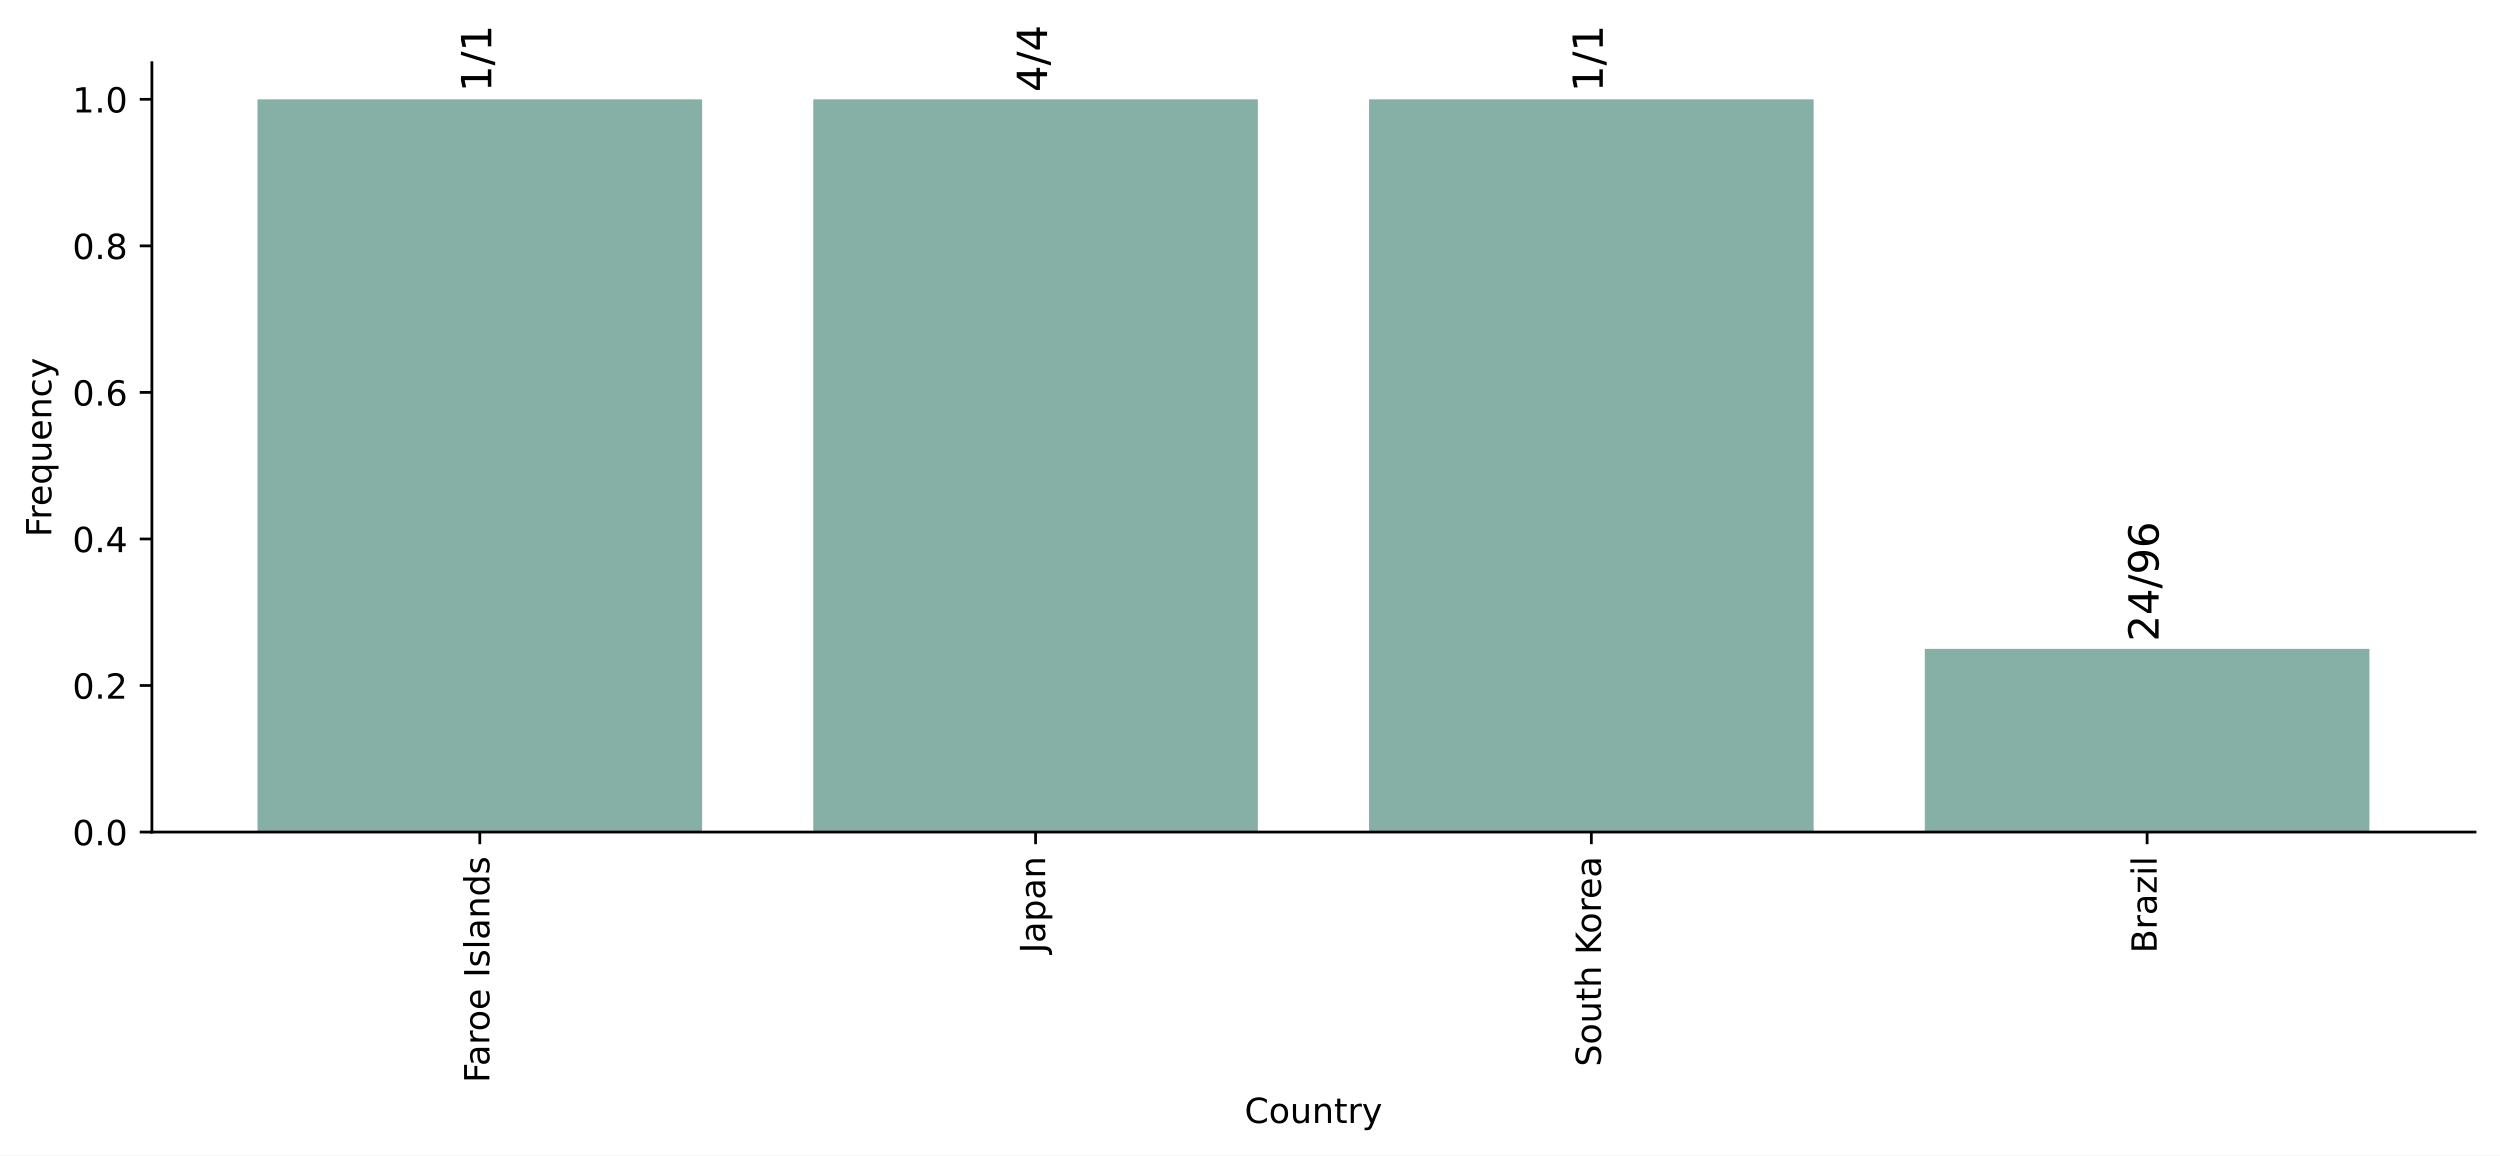
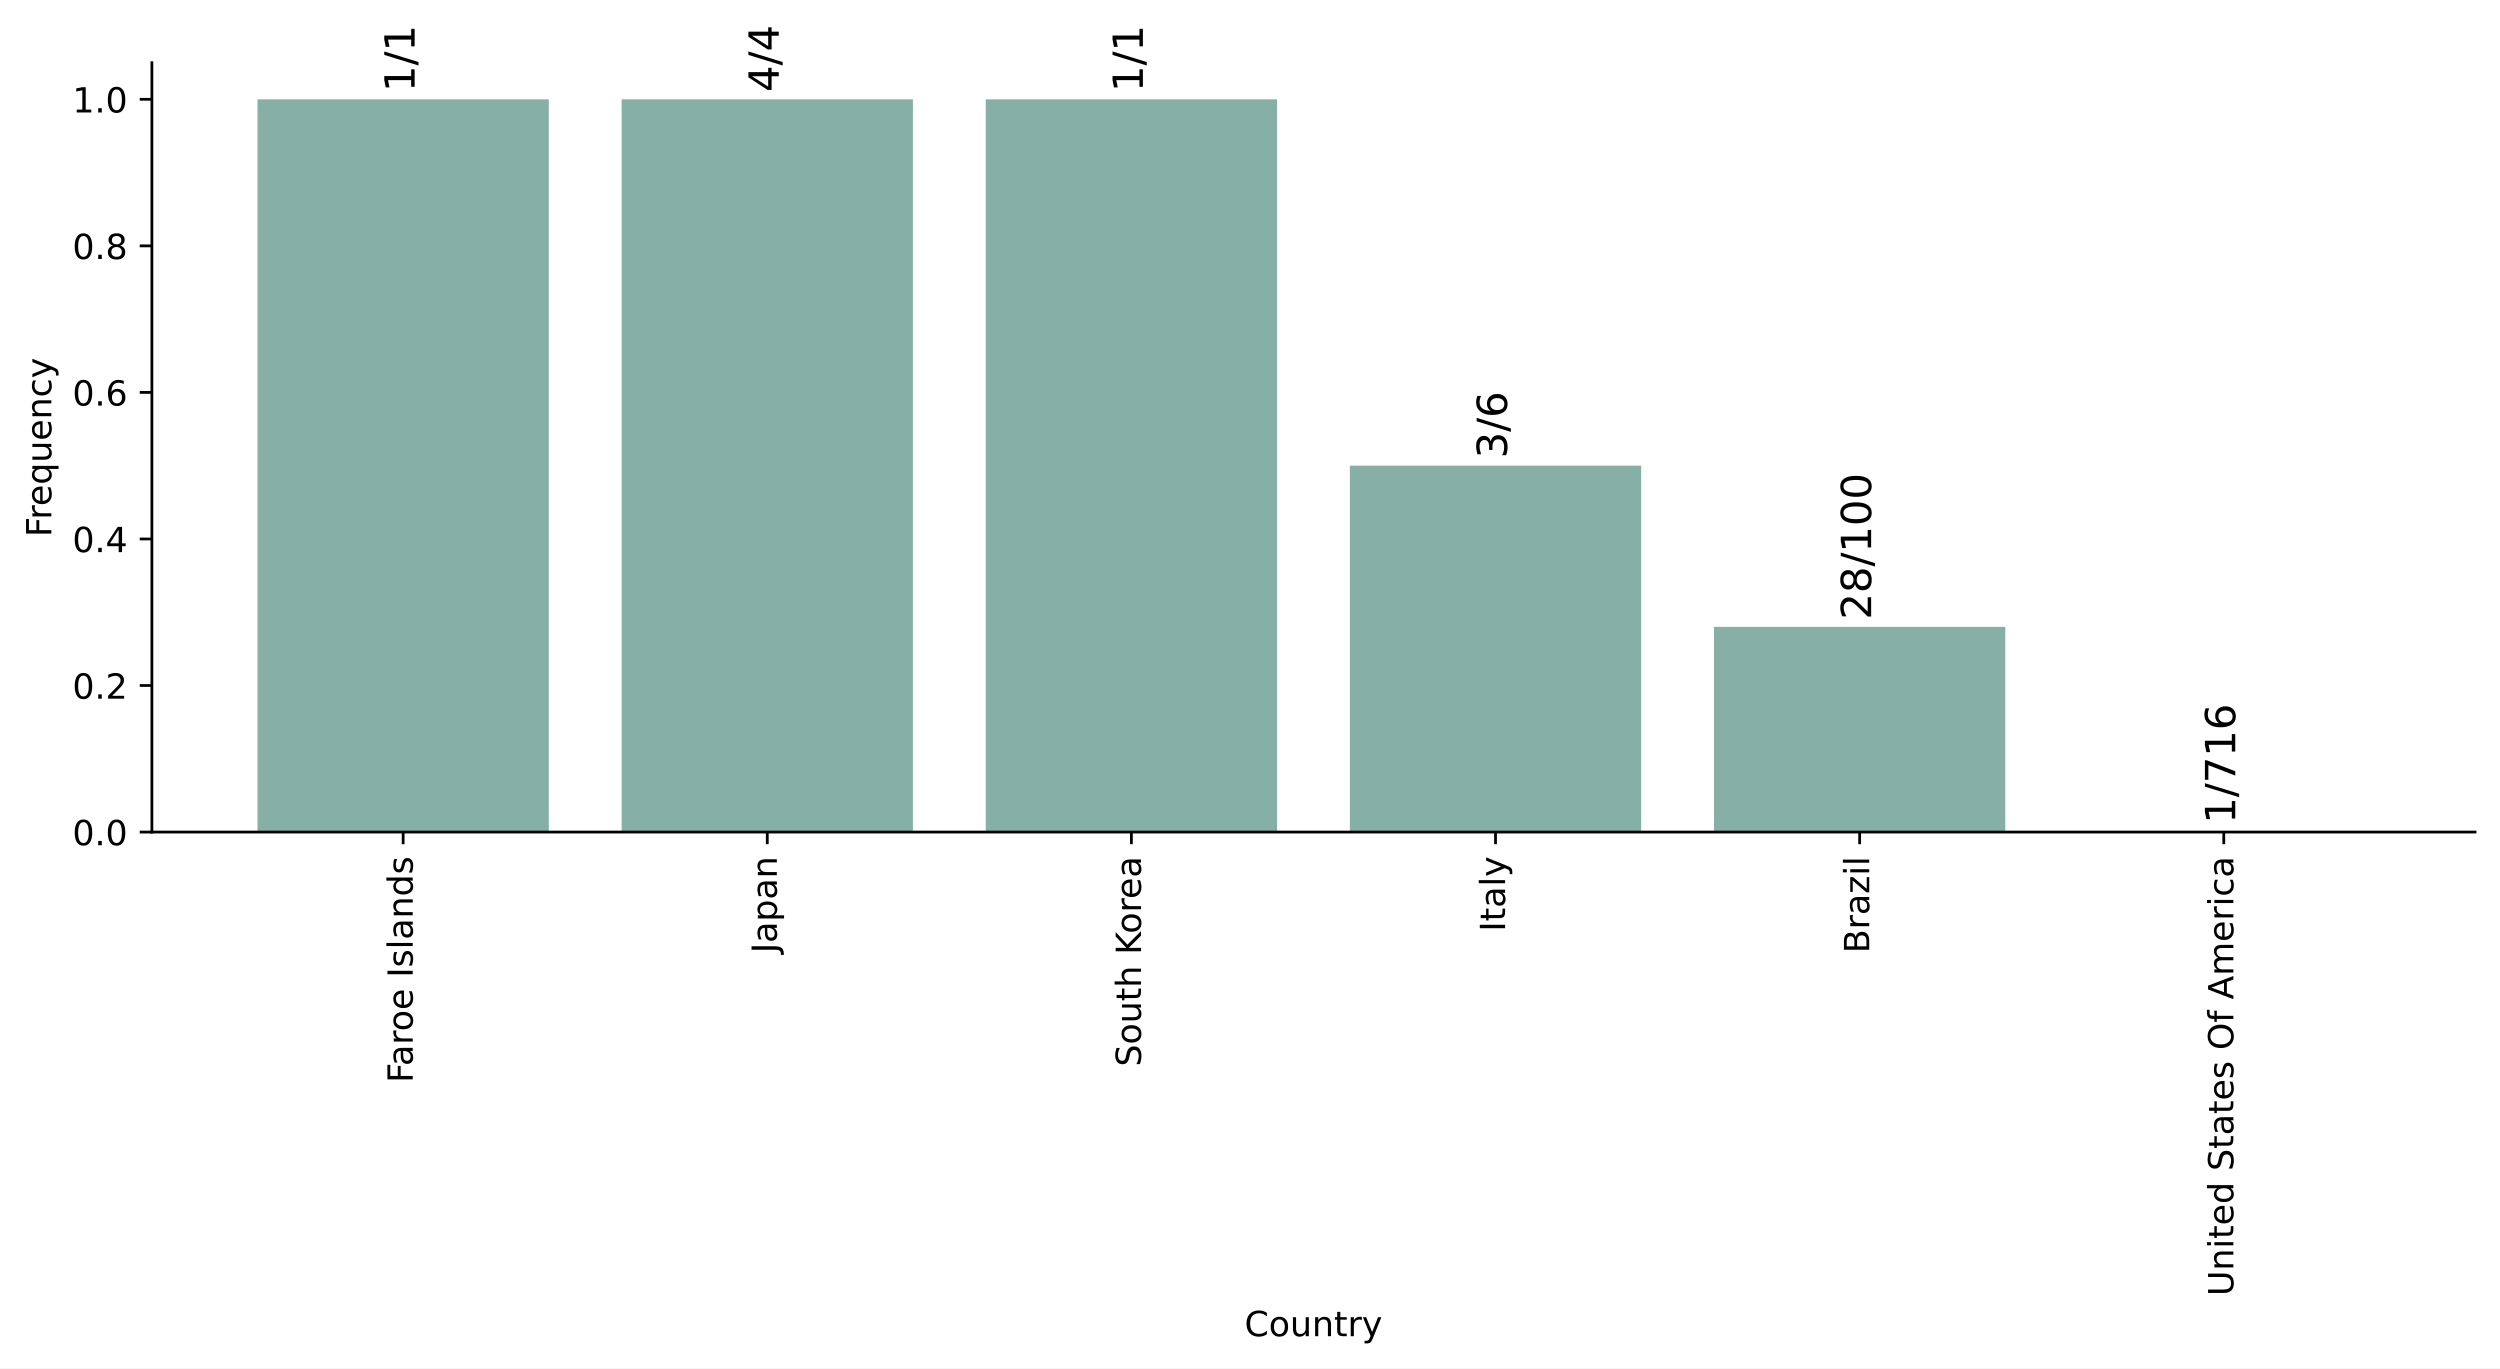
- <svg xmlns="http://www.w3.org/2000/svg" xmlns:xlink="http://www.w3.org/1999/xlink" height="332.967pt" version="1.1" viewBox="0 0 720.581 332.967" width="720.581pt">
+ <svg xmlns="http://www.w3.org/2000/svg" xmlns:xlink="http://www.w3.org/1999/xlink" height="394.415pt" version="1.1" viewBox="0 0 720.581 394.415" width="720.581pt">
  <defs>
    <style type="text/css">*{stroke-linecap:butt;stroke-linejoin:round;}</style>
  </defs>
  <g id="figure_1">
    <g id="patch_1">
-       <path d="M 0 332.967  L 720.581 332.967  L 720.581 0  L 0 0  z " style="fill:#ffffff;" />
+       <path d="M 0 394.415  L 720.581 394.415  L 720.581 0  L 0 0  z " style="fill:#ffffff;" />
    </g>
    <g id="axes_1">
      <g id="patch_2">
        <path d="M 43.781 239.825  L 713.381 239.825  L 713.381 18.064  L 43.781 18.064  z " style="fill:#ffffff;" />
      </g>
      <g id="patch_3">
-         <path clip-path="url(#pb4147ef9c7)" d="M 74.218 239.825  L 202.371 239.825  L 202.371 28.625  L 74.218 28.625  z " style="fill:#86b0a6;" />
+         <path clip-path="url(#p2650092383)" d="M 74.218 239.825  L 158.18 239.825  L 158.18 28.625  L 74.218 28.625  z " style="fill:#86b0a6;" />
      </g>
      <g id="patch_4">
-         <path clip-path="url(#pb4147ef9c7)" d="M 234.409 239.825  L 362.562 239.825  L 362.562 28.625  L 234.409 28.625  z " style="fill:#86b0a6;" />
+         <path clip-path="url(#p2650092383)" d="M 179.171 239.825  L 263.133 239.825  L 263.133 28.625  L 179.171 28.625  z " style="fill:#86b0a6;" />
      </g>
      <g id="patch_5">
-         <path clip-path="url(#pb4147ef9c7)" d="M 394.6 239.825  L 522.753 239.825  L 522.753 28.625  L 394.6 28.625  z " style="fill:#86b0a6;" />
+         <path clip-path="url(#p2650092383)" d="M 284.124 239.825  L 368.086 239.825  L 368.086 28.625  L 284.124 28.625  z " style="fill:#86b0a6;" />
      </g>
      <g id="patch_6">
-         <path clip-path="url(#pb4147ef9c7)" d="M 554.792 239.825  L 682.945 239.825  L 682.945 187.024  L 554.792 187.024  z " style="fill:#86b0a6;" />
+         <path clip-path="url(#p2650092383)" d="M 389.077 239.825  L 473.039 239.825  L 473.039 134.225  L 389.077 134.225  z " style="fill:#86b0a6;" />
+       </g>
+       <g id="patch_7">
+         <path clip-path="url(#p2650092383)" d="M 494.03 239.825  L 577.992 239.825  L 577.992 180.689  L 494.03 180.689  z " style="fill:#86b0a6;" />
+       </g>
+       <g id="patch_8">
+         <path clip-path="url(#p2650092383)" d="M 598.983 239.825  L 682.945 239.825  L 682.945 239.53  L 598.983 239.53  z " style="fill:#86b0a6;" />
      </g>
      <g id="matplotlib.axis_1">
        <g id="xtick_1">
          <g id="line2d_1">
            <defs>
-               <path d="M 0 0  L 0 3.5  " id="ma52b981c1e" style="stroke:#000000;stroke-width:0.8;" />
+               <path d="M 0 0  L 0 3.5  " id="m1803480e6d" style="stroke:#000000;stroke-width:0.8;" />
            </defs>
            <g>
-               <use style="stroke:#000000;stroke-width:0.8;" x="138.294" xlink:href="#ma52b981c1e" y="239.825" />
+               <use style="stroke:#000000;stroke-width:0.8;" x="116.199" xlink:href="#m1803480e6d" y="239.825" />
            </g>
          </g>
          <g id="text_1">
-             <g transform="translate(141.0535 312.0886)rotate(-90)scale(0.1 -0.1)">
+             <g transform="translate(118.9582 312.0886)rotate(-90)scale(0.1 -0.1)">
              <defs>
                <path d="M 9.812 72.906  L 51.703 72.906  L 51.703 64.594  L 19.672 64.594  L 19.672 43.109  L 48.578 43.109  L 48.578 34.812  L 19.672 34.812  L 19.672 0  L 9.812 0  z " id="DejaVuSans-70" />
                <path d="M 34.281 27.484  Q 23.391 27.484 19.188 25  Q 14.984 22.516 14.984 16.5  Q 14.984 11.719 18.141 8.906  Q 21.297 6.109 26.703 6.109  Q 34.188 6.109 38.703 11.406  Q 43.219 16.703 43.219 25.484  L 43.219 27.484  z M 52.203 31.203  L 52.203 0  L 43.219 0  L 43.219 8.297  Q 40.141 3.328 35.547 0.953  Q 30.953 -1.422 24.312 -1.422  Q 15.922 -1.422 10.953 3.297  Q 6 8.016 6 15.922  Q 6 25.141 12.172 29.828  Q 18.359 34.516 30.609 34.516  L 43.219 34.516  L 43.219 35.406  Q 43.219 41.609 39.141 45  Q 35.062 48.391 27.688 48.391  Q 23 48.391 18.547 47.266  Q 14.109 46.141 10.016 43.891  L 10.016 52.203  Q 14.938 54.109 19.578 55.047  Q 24.219 56 28.609 56  Q 40.484 56 46.344 49.844  Q 52.203 43.703 52.203 31.203  z " id="DejaVuSans-97" />
                <path d="M 41.109 46.297  Q 39.594 47.172 37.812 47.578  Q 36.031 48 33.891 48  Q 26.266 48 22.188 43.047  Q 18.109 38.094 18.109 28.812  L 18.109 0  L 9.078 0  L 9.078 54.688  L 18.109 54.688  L 18.109 46.188  Q 20.953 51.172 25.484 53.578  Q 30.031 56 36.531 56  Q 37.453 56 38.578 55.875  Q 39.703 55.766 41.062 55.516  z " id="DejaVuSans-114" />
                <path d="M 30.609 48.391  Q 23.391 48.391 19.188 42.75  Q 14.984 37.109 14.984 27.297  Q 14.984 17.484 19.156 11.844  Q 23.344 6.203 30.609 6.203  Q 37.797 6.203 41.984 11.859  Q 46.188 17.531 46.188 27.297  Q 46.188 37.016 41.984 42.703  Q 37.797 48.391 30.609 48.391  z M 30.609 56  Q 42.328 56 49.016 48.375  Q 55.719 40.766 55.719 27.297  Q 55.719 13.875 49.016 6.219  Q 42.328 -1.422 30.609 -1.422  Q 18.844 -1.422 12.172 6.219  Q 5.516 13.875 5.516 27.297  Q 5.516 40.766 12.172 48.375  Q 18.844 56 30.609 56  z " id="DejaVuSans-111" />
                <path d="M 56.203 29.594  L 56.203 25.203  L 14.891 25.203  Q 15.484 15.922 20.484 11.062  Q 25.484 6.203 34.422 6.203  Q 39.594 6.203 44.453 7.469  Q 49.312 8.734 54.109 11.281  L 54.109 2.781  Q 49.266 0.734 44.188 -0.344  Q 39.109 -1.422 33.891 -1.422  Q 20.797 -1.422 13.156 6.188  Q 5.516 13.812 5.516 26.812  Q 5.516 40.234 12.766 48.109  Q 20.016 56 32.328 56  Q 43.359 56 49.781 48.891  Q 56.203 41.797 56.203 29.594  z M 47.219 32.234  Q 47.125 39.594 43.094 43.984  Q 39.062 48.391 32.422 48.391  Q 24.906 48.391 20.391 44.141  Q 15.875 39.891 15.188 32.172  z " id="DejaVuSans-101" />
                <path id="DejaVuSans-32" />
                <path d="M 9.812 72.906  L 19.672 72.906  L 19.672 0  L 9.812 0  z " id="DejaVuSans-73" />
                <path d="M 44.281 53.078  L 44.281 44.578  Q 40.484 46.531 36.375 47.5  Q 32.281 48.484 27.875 48.484  Q 21.188 48.484 17.844 46.438  Q 14.5 44.391 14.5 40.281  Q 14.5 37.156 16.891 35.375  Q 19.281 33.594 26.516 31.984  L 29.594 31.297  Q 39.156 29.25 43.188 25.516  Q 47.219 21.781 47.219 15.094  Q 47.219 7.469 41.188 3.016  Q 35.156 -1.422 24.609 -1.422  Q 20.219 -1.422 15.453 -0.562  Q 10.688 0.297 5.422 2  L 5.422 11.281  Q 10.406 8.688 15.234 7.391  Q 20.062 6.109 24.812 6.109  Q 31.156 6.109 34.562 8.281  Q 37.984 10.453 37.984 14.406  Q 37.984 18.062 35.516 20.016  Q 33.062 21.969 24.703 23.781  L 21.578 24.516  Q 13.234 26.266 9.516 29.906  Q 5.812 33.547 5.812 39.891  Q 5.812 47.609 11.281 51.797  Q 16.75 56 26.812 56  Q 31.781 56 36.172 55.266  Q 40.578 54.547 44.281 53.078  z " id="DejaVuSans-115" />
                <path d="M 9.422 75.984  L 18.406 75.984  L 18.406 0  L 9.422 0  z " id="DejaVuSans-108" />
                <path d="M 54.891 33.016  L 54.891 0  L 45.906 0  L 45.906 32.719  Q 45.906 40.484 42.875 44.328  Q 39.844 48.188 33.797 48.188  Q 26.516 48.188 22.312 43.547  Q 18.109 38.922 18.109 30.906  L 18.109 0  L 9.078 0  L 9.078 54.688  L 18.109 54.688  L 18.109 46.188  Q 21.344 51.125 25.703 53.562  Q 30.078 56 35.797 56  Q 45.219 56 50.047 50.172  Q 54.891 44.344 54.891 33.016  z " id="DejaVuSans-110" />
                <path d="M 45.406 46.391  L 45.406 75.984  L 54.391 75.984  L 54.391 0  L 45.406 0  L 45.406 8.203  Q 42.578 3.328 38.25 0.953  Q 33.938 -1.422 27.875 -1.422  Q 17.969 -1.422 11.734 6.484  Q 5.516 14.406 5.516 27.297  Q 5.516 40.188 11.734 48.094  Q 17.969 56 27.875 56  Q 33.938 56 38.25 53.625  Q 42.578 51.266 45.406 46.391  z M 14.797 27.297  Q 14.797 17.391 18.875 11.75  Q 22.953 6.109 30.078 6.109  Q 37.203 6.109 41.297 11.75  Q 45.406 17.391 45.406 27.297  Q 45.406 37.203 41.297 42.844  Q 37.203 48.484 30.078 48.484  Q 22.953 48.484 18.875 42.844  Q 14.797 37.203 14.797 27.297  z " id="DejaVuSans-100" />
              </defs>
              <use xlink:href="#DejaVuSans-70" />
              <use x="48.395" xlink:href="#DejaVuSans-97" />
              <use x="109.674" xlink:href="#DejaVuSans-114" />
              <use x="148.537" xlink:href="#DejaVuSans-111" />
              <use x="209.719" xlink:href="#DejaVuSans-101" />
              <use x="271.242" xlink:href="#DejaVuSans-32" />
              <use x="303.029" xlink:href="#DejaVuSans-73" />
              <use x="332.521" xlink:href="#DejaVuSans-115" />
              <use x="384.621" xlink:href="#DejaVuSans-108" />
              <use x="412.404" xlink:href="#DejaVuSans-97" />
              <use x="473.684" xlink:href="#DejaVuSans-110" />
              <use x="537.062" xlink:href="#DejaVuSans-100" />
              <use x="600.539" xlink:href="#DejaVuSans-115" />
            </g>
          </g>
        </g>
        <g id="xtick_2">
          <g id="line2d_2">
            <g>
-               <use style="stroke:#000000;stroke-width:0.8;" x="298.486" xlink:href="#ma52b981c1e" y="239.825" />
+               <use style="stroke:#000000;stroke-width:0.8;" x="221.152" xlink:href="#m1803480e6d" y="239.825" />
            </g>
          </g>
          <g id="text_2">
-             <g transform="translate(301.2449 274.7167)rotate(-90)scale(0.1 -0.1)">
+             <g transform="translate(223.9112 274.7167)rotate(-90)scale(0.1 -0.1)">
              <defs>
                <path d="M 9.812 72.906  L 19.672 72.906  L 19.672 5.078  Q 19.672 -8.109 14.672 -14.062  Q 9.672 -20.016 -1.422 -20.016  L -5.172 -20.016  L -5.172 -11.719  L -2.094 -11.719  Q 4.438 -11.719 7.125 -8.047  Q 9.812 -4.391 9.812 5.078  z " id="DejaVuSans-74" />
                <path d="M 18.109 8.203  L 18.109 -20.797  L 9.078 -20.797  L 9.078 54.688  L 18.109 54.688  L 18.109 46.391  Q 20.953 51.266 25.266 53.625  Q 29.594 56 35.594 56  Q 45.562 56 51.781 48.094  Q 58.016 40.188 58.016 27.297  Q 58.016 14.406 51.781 6.484  Q 45.562 -1.422 35.594 -1.422  Q 29.594 -1.422 25.266 0.953  Q 20.953 3.328 18.109 8.203  z M 48.688 27.297  Q 48.688 37.203 44.609 42.844  Q 40.531 48.484 33.406 48.484  Q 26.266 48.484 22.188 42.844  Q 18.109 37.203 18.109 27.297  Q 18.109 17.391 22.188 11.75  Q 26.266 6.109 33.406 6.109  Q 40.531 6.109 44.609 11.75  Q 48.688 17.391 48.688 27.297  z " id="DejaVuSans-112" />
              </defs>
              <use xlink:href="#DejaVuSans-74" />
              <use x="29.492" xlink:href="#DejaVuSans-97" />
              <use x="90.771" xlink:href="#DejaVuSans-112" />
              <use x="154.248" xlink:href="#DejaVuSans-97" />
              <use x="215.527" xlink:href="#DejaVuSans-110" />
            </g>
          </g>
        </g>
        <g id="xtick_3">
          <g id="line2d_3">
            <g>
-               <use style="stroke:#000000;stroke-width:0.8;" x="458.677" xlink:href="#ma52b981c1e" y="239.825" />
+               <use style="stroke:#000000;stroke-width:0.8;" x="326.105" xlink:href="#m1803480e6d" y="239.825" />
            </g>
          </g>
          <g id="text_3">
-             <g transform="translate(461.4363 307.4089)rotate(-90)scale(0.1 -0.1)">
+             <g transform="translate(328.8641 307.4089)rotate(-90)scale(0.1 -0.1)">
              <defs>
                <path d="M 53.516 70.516  L 53.516 60.891  Q 47.906 63.578 42.922 64.891  Q 37.938 66.219 33.297 66.219  Q 25.25 66.219 20.875 63.094  Q 16.5 59.969 16.5 54.203  Q 16.5 49.359 19.406 46.891  Q 22.312 44.438 30.422 42.922  L 36.375 41.703  Q 47.406 39.594 52.656 34.297  Q 57.906 29 57.906 20.125  Q 57.906 9.516 50.797 4.047  Q 43.703 -1.422 29.984 -1.422  Q 24.812 -1.422 18.969 -0.25  Q 13.141 0.922 6.891 3.219  L 6.891 13.375  Q 12.891 10.016 18.656 8.297  Q 24.422 6.594 29.984 6.594  Q 38.422 6.594 43.016 9.906  Q 47.609 13.234 47.609 19.391  Q 47.609 24.75 44.312 27.781  Q 41.016 30.812 33.5 32.328  L 27.484 33.5  Q 16.453 35.688 11.516 40.375  Q 6.594 45.062 6.594 53.422  Q 6.594 63.094 13.406 68.656  Q 20.219 74.219 32.172 74.219  Q 37.312 74.219 42.625 73.281  Q 47.953 72.359 53.516 70.516  z " id="DejaVuSans-83" />
                <path d="M 8.5 21.578  L 8.5 54.688  L 17.484 54.688  L 17.484 21.922  Q 17.484 14.156 20.5 10.266  Q 23.531 6.391 29.594 6.391  Q 36.859 6.391 41.078 11.031  Q 45.312 15.672 45.312 23.688  L 45.312 54.688  L 54.297 54.688  L 54.297 0  L 45.312 0  L 45.312 8.406  Q 42.047 3.422 37.719 1  Q 33.406 -1.422 27.688 -1.422  Q 18.266 -1.422 13.375 4.438  Q 8.5 10.297 8.5 21.578  z M 31.109 56  z " id="DejaVuSans-117" />
                <path d="M 18.312 70.219  L 18.312 54.688  L 36.812 54.688  L 36.812 47.703  L 18.312 47.703  L 18.312 18.016  Q 18.312 11.328 20.141 9.422  Q 21.969 7.516 27.594 7.516  L 36.812 7.516  L 36.812 0  L 27.594 0  Q 17.188 0 13.234 3.875  Q 9.281 7.766 9.281 18.016  L 9.281 47.703  L 2.688 47.703  L 2.688 54.688  L 9.281 54.688  L 9.281 70.219  z " id="DejaVuSans-116" />
                <path d="M 54.891 33.016  L 54.891 0  L 45.906 0  L 45.906 32.719  Q 45.906 40.484 42.875 44.328  Q 39.844 48.188 33.797 48.188  Q 26.516 48.188 22.312 43.547  Q 18.109 38.922 18.109 30.906  L 18.109 0  L 9.078 0  L 9.078 75.984  L 18.109 75.984  L 18.109 46.188  Q 21.344 51.125 25.703 53.562  Q 30.078 56 35.797 56  Q 45.219 56 50.047 50.172  Q 54.891 44.344 54.891 33.016  z " id="DejaVuSans-104" />
                <path d="M 9.812 72.906  L 19.672 72.906  L 19.672 42.094  L 52.391 72.906  L 65.094 72.906  L 28.906 38.922  L 67.672 0  L 54.688 0  L 19.672 35.109  L 19.672 0  L 9.812 0  z " id="DejaVuSans-75" />
              </defs>
              <use xlink:href="#DejaVuSans-83" />
              <use x="63.477" xlink:href="#DejaVuSans-111" />
              <use x="124.658" xlink:href="#DejaVuSans-117" />
              <use x="188.037" xlink:href="#DejaVuSans-116" />
              <use x="227.246" xlink:href="#DejaVuSans-104" />
              <use x="290.625" xlink:href="#DejaVuSans-32" />
              <use x="322.412" xlink:href="#DejaVuSans-75" />
              <use x="382.988" xlink:href="#DejaVuSans-111" />
              <use x="444.17" xlink:href="#DejaVuSans-114" />
              <use x="483.033" xlink:href="#DejaVuSans-101" />
              <use x="544.557" xlink:href="#DejaVuSans-97" />
            </g>
          </g>
        </g>
        <g id="xtick_4">
          <g id="line2d_4">
            <g>
-               <use style="stroke:#000000;stroke-width:0.8;" x="618.868" xlink:href="#ma52b981c1e" y="239.825" />
+               <use style="stroke:#000000;stroke-width:0.8;" x="431.058" xlink:href="#m1803480e6d" y="239.825" />
            </g>
          </g>
          <g id="text_4">
-             <g transform="translate(621.6277 274.7292)rotate(-90)scale(0.1 -0.1)">
+             <g transform="translate(433.8171 268.5198)rotate(-90)scale(0.1 -0.1)">
+               <defs>
+                 <path d="M 32.172 -5.078  Q 28.375 -14.844 24.75 -17.812  Q 21.141 -20.797 15.094 -20.797  L 7.906 -20.797  L 7.906 -13.281  L 13.188 -13.281  Q 16.891 -13.281 18.938 -11.516  Q 21 -9.766 23.484 -3.219  L 25.094 0.875  L 2.984 54.688  L 12.5 54.688  L 29.594 11.922  L 46.688 54.688  L 56.203 54.688  z " id="DejaVuSans-121" />
+               </defs>
+               <use xlink:href="#DejaVuSans-73" />
+               <use x="29.492" xlink:href="#DejaVuSans-116" />
+               <use x="68.701" xlink:href="#DejaVuSans-97" />
+               <use x="129.98" xlink:href="#DejaVuSans-108" />
+               <use x="157.764" xlink:href="#DejaVuSans-121" />
+             </g>
+           </g>
+         </g>
+         <g id="xtick_5">
+           <g id="line2d_5">
+             <g>
+               <use style="stroke:#000000;stroke-width:0.8;" x="536.011" xlink:href="#m1803480e6d" y="239.825" />
+             </g>
+           </g>
+           <g id="text_5">
+             <g transform="translate(538.7701 274.7292)rotate(-90)scale(0.1 -0.1)">
              <defs>
                <path d="M 19.672 34.812  L 19.672 8.109  L 35.5 8.109  Q 43.453 8.109 47.281 11.406  Q 51.125 14.703 51.125 21.484  Q 51.125 28.328 47.281 31.562  Q 43.453 34.812 35.5 34.812  z M 19.672 64.797  L 19.672 42.828  L 34.281 42.828  Q 41.5 42.828 45.031 45.531  Q 48.578 48.25 48.578 53.812  Q 48.578 59.328 45.031 62.062  Q 41.5 64.797 34.281 64.797  z M 9.812 72.906  L 35.016 72.906  Q 46.297 72.906 52.391 68.219  Q 58.5 63.531 58.5 54.891  Q 58.5 48.188 55.375 44.234  Q 52.25 40.281 46.188 39.312  Q 53.469 37.75 57.5 32.781  Q 61.531 27.828 61.531 20.406  Q 61.531 10.641 54.891 5.312  Q 48.25 0 35.984 0  L 9.812 0  z " id="DejaVuSans-66" />
                <path d="M 5.516 54.688  L 48.188 54.688  L 48.188 46.484  L 14.406 7.172  L 48.188 7.172  L 48.188 0  L 4.297 0  L 4.297 8.203  L 38.094 47.516  L 5.516 47.516  z " id="DejaVuSans-122" />
                <path d="M 9.422 54.688  L 18.406 54.688  L 18.406 0  L 9.422 0  z M 9.422 75.984  L 18.406 75.984  L 18.406 64.594  L 9.422 64.594  z " id="DejaVuSans-105" />
              </defs>
              <use xlink:href="#DejaVuSans-66" />
              <use x="68.604" xlink:href="#DejaVuSans-114" />
              <use x="109.717" xlink:href="#DejaVuSans-97" />
              <use x="170.996" xlink:href="#DejaVuSans-122" />
              <use x="223.486" xlink:href="#DejaVuSans-105" />
              <use x="251.27" xlink:href="#DejaVuSans-108" />
            </g>
          </g>
        </g>
-         <g id="text_5">
-           <g transform="translate(358.718 323.687)scale(0.1 -0.1)">
+         <g id="xtick_6">
+           <g id="line2d_6">
+             <g>
+               <use style="stroke:#000000;stroke-width:0.8;" x="640.964" xlink:href="#m1803480e6d" y="239.825" />
+             </g>
+           </g>
+           <g id="text_6">
+             <g transform="translate(643.7231 373.537)rotate(-90)scale(0.1 -0.1)">
+               <defs>
+                 <path d="M 8.688 72.906  L 18.609 72.906  L 18.609 28.609  Q 18.609 16.891 22.844 11.734  Q 27.094 6.594 36.625 6.594  Q 46.094 6.594 50.344 11.734  Q 54.594 16.891 54.594 28.609  L 54.594 72.906  L 64.5 72.906  L 64.5 27.391  Q 64.5 13.141 57.438 5.859  Q 50.391 -1.422 36.625 -1.422  Q 22.797 -1.422 15.734 5.859  Q 8.688 13.141 8.688 27.391  z " id="DejaVuSans-85" />
+                 <path d="M 39.406 66.219  Q 28.656 66.219 22.328 58.203  Q 16.016 50.203 16.016 36.375  Q 16.016 22.609 22.328 14.594  Q 28.656 6.594 39.406 6.594  Q 50.141 6.594 56.422 14.594  Q 62.703 22.609 62.703 36.375  Q 62.703 50.203 56.422 58.203  Q 50.141 66.219 39.406 66.219  z M 39.406 74.219  Q 54.734 74.219 63.906 63.938  Q 73.094 53.656 73.094 36.375  Q 73.094 19.141 63.906 8.859  Q 54.734 -1.422 39.406 -1.422  Q 24.031 -1.422 14.812 8.828  Q 5.609 19.094 5.609 36.375  Q 5.609 53.656 14.812 63.938  Q 24.031 74.219 39.406 74.219  z " id="DejaVuSans-79" />
+                 <path d="M 37.109 75.984  L 37.109 68.5  L 28.516 68.5  Q 23.688 68.5 21.797 66.547  Q 19.922 64.594 19.922 59.516  L 19.922 54.688  L 34.719 54.688  L 34.719 47.703  L 19.922 47.703  L 19.922 0  L 10.891 0  L 10.891 47.703  L 2.297 47.703  L 2.297 54.688  L 10.891 54.688  L 10.891 58.5  Q 10.891 67.625 15.141 71.797  Q 19.391 75.984 28.609 75.984  z " id="DejaVuSans-102" />
+                 <path d="M 34.188 63.188  L 20.797 26.906  L 47.609 26.906  z M 28.609 72.906  L 39.797 72.906  L 67.578 0  L 57.328 0  L 50.688 18.703  L 17.828 18.703  L 11.188 0  L 0.781 0  z " id="DejaVuSans-65" />
+                 <path d="M 52 44.188  Q 55.375 50.25 60.062 53.125  Q 64.75 56 71.094 56  Q 79.641 56 84.281 50.016  Q 88.922 44.047 88.922 33.016  L 88.922 0  L 79.891 0  L 79.891 32.719  Q 79.891 40.578 77.094 44.375  Q 74.312 48.188 68.609 48.188  Q 61.625 48.188 57.562 43.547  Q 53.516 38.922 53.516 30.906  L 53.516 0  L 44.484 0  L 44.484 32.719  Q 44.484 40.625 41.703 44.406  Q 38.922 48.188 33.109 48.188  Q 26.219 48.188 22.156 43.531  Q 18.109 38.875 18.109 30.906  L 18.109 0  L 9.078 0  L 9.078 54.688  L 18.109 54.688  L 18.109 46.188  Q 21.188 51.219 25.484 53.609  Q 29.781 56 35.688 56  Q 41.656 56 45.828 52.969  Q 50 49.953 52 44.188  z " id="DejaVuSans-109" />
+                 <path d="M 48.781 52.594  L 48.781 44.188  Q 44.969 46.297 41.141 47.344  Q 37.312 48.391 33.406 48.391  Q 24.656 48.391 19.812 42.844  Q 14.984 37.312 14.984 27.297  Q 14.984 17.281 19.812 11.734  Q 24.656 6.203 33.406 6.203  Q 37.312 6.203 41.141 7.25  Q 44.969 8.297 48.781 10.406  L 48.781 2.094  Q 45.016 0.344 40.984 -0.531  Q 36.969 -1.422 32.422 -1.422  Q 20.062 -1.422 12.781 6.344  Q 5.516 14.109 5.516 27.297  Q 5.516 40.672 12.859 48.328  Q 20.219 56 33.016 56  Q 37.156 56 41.109 55.141  Q 45.062 54.297 48.781 52.594  z " id="DejaVuSans-99" />
+               </defs>
+               <use xlink:href="#DejaVuSans-85" />
+               <use x="73.193" xlink:href="#DejaVuSans-110" />
+               <use x="136.572" xlink:href="#DejaVuSans-105" />
+               <use x="164.355" xlink:href="#DejaVuSans-116" />
+               <use x="203.564" xlink:href="#DejaVuSans-101" />
+               <use x="265.088" xlink:href="#DejaVuSans-100" />
+               <use x="328.564" xlink:href="#DejaVuSans-32" />
+               <use x="360.352" xlink:href="#DejaVuSans-83" />
+               <use x="423.828" xlink:href="#DejaVuSans-116" />
+               <use x="463.037" xlink:href="#DejaVuSans-97" />
+               <use x="524.316" xlink:href="#DejaVuSans-116" />
+               <use x="563.525" xlink:href="#DejaVuSans-101" />
+               <use x="625.049" xlink:href="#DejaVuSans-115" />
+               <use x="677.148" xlink:href="#DejaVuSans-32" />
+               <use x="708.936" xlink:href="#DejaVuSans-79" />
+               <use x="787.646" xlink:href="#DejaVuSans-102" />
+               <use x="822.852" xlink:href="#DejaVuSans-32" />
+               <use x="854.639" xlink:href="#DejaVuSans-65" />
+               <use x="923.047" xlink:href="#DejaVuSans-109" />
+               <use x="1020.459" xlink:href="#DejaVuSans-101" />
+               <use x="1081.982" xlink:href="#DejaVuSans-114" />
+               <use x="1123.096" xlink:href="#DejaVuSans-105" />
+               <use x="1150.879" xlink:href="#DejaVuSans-99" />
+               <use x="1205.859" xlink:href="#DejaVuSans-97" />
+             </g>
+           </g>
+         </g>
+         <g id="text_7">
+           <g transform="translate(358.718 385.1354)scale(0.1 -0.1)">
            <defs>
              <path d="M 64.406 67.281  L 64.406 56.891  Q 59.422 61.531 53.781 63.812  Q 48.141 66.109 41.797 66.109  Q 29.297 66.109 22.656 58.469  Q 16.016 50.828 16.016 36.375  Q 16.016 21.969 22.656 14.328  Q 29.297 6.688 41.797 6.688  Q 48.141 6.688 53.781 8.984  Q 59.422 11.281 64.406 15.922  L 64.406 5.609  Q 59.234 2.094 53.438 0.328  Q 47.656 -1.422 41.219 -1.422  Q 24.656 -1.422 15.125 8.703  Q 5.609 18.844 5.609 36.375  Q 5.609 53.953 15.125 64.078  Q 24.656 74.219 41.219 74.219  Q 47.75 74.219 53.531 72.484  Q 59.328 70.75 64.406 67.281  z " id="DejaVuSans-67" />
-               <path d="M 32.172 -5.078  Q 28.375 -14.844 24.75 -17.812  Q 21.141 -20.797 15.094 -20.797  L 7.906 -20.797  L 7.906 -13.281  L 13.188 -13.281  Q 16.891 -13.281 18.938 -11.516  Q 21 -9.766 23.484 -3.219  L 25.094 0.875  L 2.984 54.688  L 12.5 54.688  L 29.594 11.922  L 46.688 54.688  L 56.203 54.688  z " id="DejaVuSans-121" />
            </defs>
            <use xlink:href="#DejaVuSans-67" />
            <use x="69.824" xlink:href="#DejaVuSans-111" />
            <use x="131.006" xlink:href="#DejaVuSans-117" />
            <use x="194.385" xlink:href="#DejaVuSans-110" />
            <use x="257.764" xlink:href="#DejaVuSans-116" />
            <use x="296.973" xlink:href="#DejaVuSans-114" />
            <use x="338.086" xlink:href="#DejaVuSans-121" />
          </g>
        </g>
      </g>
      <g id="matplotlib.axis_2">
        <g id="ytick_1">
-           <g id="line2d_5">
+           <g id="line2d_7">
            <defs>
-               <path d="M 0 0  L -3.5 0  " id="m372cf61716" style="stroke:#000000;stroke-width:0.8;" />
+               <path d="M 0 0  L -3.5 0  " id="mbaff6aae92" style="stroke:#000000;stroke-width:0.8;" />
            </defs>
            <g>
-               <use style="stroke:#000000;stroke-width:0.8;" x="43.781" xlink:href="#m372cf61716" y="239.825" />
-             </g>
-           </g>
-           <g id="text_6">
+               <use style="stroke:#000000;stroke-width:0.8;" x="43.781" xlink:href="#mbaff6aae92" y="239.825" />
+             </g>
+           </g>
+           <g id="text_8">
            <g transform="translate(20.87813 243.6237)scale(0.1 -0.1)">
              <defs>
                <path d="M 31.781 66.406  Q 24.172 66.406 20.328 58.906  Q 16.5 51.422 16.5 36.375  Q 16.5 21.391 20.328 13.891  Q 24.172 6.391 31.781 6.391  Q 39.453 6.391 43.281 13.891  Q 47.125 21.391 47.125 36.375  Q 47.125 51.422 43.281 58.906  Q 39.453 66.406 31.781 66.406  z M 31.781 74.219  Q 44.047 74.219 50.516 64.516  Q 56.984 54.828 56.984 36.375  Q 56.984 17.969 50.516 8.266  Q 44.047 -1.422 31.781 -1.422  Q 19.531 -1.422 13.062 8.266  Q 6.594 17.969 6.594 36.375  Q 6.594 54.828 13.062 64.516  Q 19.531 74.219 31.781 74.219  z " id="DejaVuSans-48" />
                <path d="M 10.688 12.406  L 21 12.406  L 21 0  L 10.688 0  z " id="DejaVuSans-46" />
              </defs>
              <use xlink:href="#DejaVuSans-48" />
              <use x="63.623" xlink:href="#DejaVuSans-46" />
              <use x="95.41" xlink:href="#DejaVuSans-48" />
            </g>
          </g>
        </g>
        <g id="ytick_2">
-           <g id="line2d_6">
-             <g>
-               <use style="stroke:#000000;stroke-width:0.8;" x="43.781" xlink:href="#m372cf61716" y="197.584" />
-             </g>
-           </g>
-           <g id="text_7">
+           <g id="line2d_8">
+             <g>
+               <use style="stroke:#000000;stroke-width:0.8;" x="43.781" xlink:href="#mbaff6aae92" y="197.584" />
+             </g>
+           </g>
+           <g id="text_9">
            <g transform="translate(20.87813 201.3837)scale(0.1 -0.1)">
              <defs>
                <path d="M 19.188 8.297  L 53.609 8.297  L 53.609 0  L 7.328 0  L 7.328 8.297  Q 12.938 14.109 22.625 23.891  Q 32.328 33.688 34.812 36.531  Q 39.547 41.844 41.422 45.531  Q 43.312 49.219 43.312 52.781  Q 43.312 58.594 39.234 62.25  Q 35.156 65.922 28.609 65.922  Q 23.969 65.922 18.812 64.312  Q 13.672 62.703 7.812 59.422  L 7.812 69.391  Q 13.766 71.781 18.938 73  Q 24.125 74.219 28.422 74.219  Q 39.75 74.219 46.484 68.547  Q 53.219 62.891 53.219 53.422  Q 53.219 48.922 51.531 44.891  Q 49.859 40.875 45.406 35.406  Q 44.188 33.984 37.641 27.219  Q 31.109 20.453 19.188 8.297  z " id="DejaVuSans-50" />
              </defs>
              <use xlink:href="#DejaVuSans-48" />
              <use x="63.623" xlink:href="#DejaVuSans-46" />
              <use x="95.41" xlink:href="#DejaVuSans-50" />
            </g>
          </g>
        </g>
        <g id="ytick_3">
-           <g id="line2d_7">
-             <g>
-               <use style="stroke:#000000;stroke-width:0.8;" x="43.781" xlink:href="#m372cf61716" y="155.345" />
-             </g>
-           </g>
-           <g id="text_8">
+           <g id="line2d_9">
+             <g>
+               <use style="stroke:#000000;stroke-width:0.8;" x="43.781" xlink:href="#mbaff6aae92" y="155.345" />
+             </g>
+           </g>
+           <g id="text_10">
            <g transform="translate(20.87813 159.1437)scale(0.1 -0.1)">
              <defs>
                <path d="M 37.797 64.312  L 12.891 25.391  L 37.797 25.391  z M 35.203 72.906  L 47.609 72.906  L 47.609 25.391  L 58.016 25.391  L 58.016 17.188  L 47.609 17.188  L 47.609 0  L 37.797 0  L 37.797 17.188  L 4.891 17.188  L 4.891 26.703  z " id="DejaVuSans-52" />
              </defs>
              <use xlink:href="#DejaVuSans-48" />
              <use x="63.623" xlink:href="#DejaVuSans-46" />
              <use x="95.41" xlink:href="#DejaVuSans-52" />
            </g>
          </g>
        </g>
        <g id="ytick_4">
-           <g id="line2d_8">
-             <g>
-               <use style="stroke:#000000;stroke-width:0.8;" x="43.781" xlink:href="#m372cf61716" y="113.105" />
-             </g>
-           </g>
-           <g id="text_9">
+           <g id="line2d_10">
+             <g>
+               <use style="stroke:#000000;stroke-width:0.8;" x="43.781" xlink:href="#mbaff6aae92" y="113.105" />
+             </g>
+           </g>
+           <g id="text_11">
            <g transform="translate(20.87813 116.9037)scale(0.1 -0.1)">
              <defs>
                <path d="M 33.016 40.375  Q 26.375 40.375 22.484 35.828  Q 18.609 31.297 18.609 23.391  Q 18.609 15.531 22.484 10.953  Q 26.375 6.391 33.016 6.391  Q 39.656 6.391 43.531 10.953  Q 47.406 15.531 47.406 23.391  Q 47.406 31.297 43.531 35.828  Q 39.656 40.375 33.016 40.375  z M 52.594 71.297  L 52.594 62.312  Q 48.875 64.062 45.094 64.984  Q 41.312 65.922 37.594 65.922  Q 27.828 65.922 22.672 59.328  Q 17.531 52.734 16.797 39.406  Q 19.672 43.656 24.016 45.922  Q 28.375 48.188 33.594 48.188  Q 44.578 48.188 50.953 41.516  Q 57.328 34.859 57.328 23.391  Q 57.328 12.156 50.688 5.359  Q 44.047 -1.422 33.016 -1.422  Q 20.359 -1.422 13.672 8.266  Q 6.984 17.969 6.984 36.375  Q 6.984 53.656 15.188 63.938  Q 23.391 74.219 37.203 74.219  Q 40.922 74.219 44.703 73.484  Q 48.484 72.75 52.594 71.297  z " id="DejaVuSans-54" />
              </defs>
              <use xlink:href="#DejaVuSans-48" />
              <use x="63.623" xlink:href="#DejaVuSans-46" />
              <use x="95.41" xlink:href="#DejaVuSans-54" />
            </g>
          </g>
        </g>
        <g id="ytick_5">
-           <g id="line2d_9">
-             <g>
-               <use style="stroke:#000000;stroke-width:0.8;" x="43.781" xlink:href="#m372cf61716" y="70.865" />
-             </g>
-           </g>
-           <g id="text_10">
+           <g id="line2d_11">
+             <g>
+               <use style="stroke:#000000;stroke-width:0.8;" x="43.781" xlink:href="#mbaff6aae92" y="70.865" />
+             </g>
+           </g>
+           <g id="text_12">
            <g transform="translate(20.87813 74.66372)scale(0.1 -0.1)">
              <defs>
                <path d="M 31.781 34.625  Q 24.75 34.625 20.719 30.859  Q 16.703 27.094 16.703 20.516  Q 16.703 13.922 20.719 10.156  Q 24.75 6.391 31.781 6.391  Q 38.812 6.391 42.859 10.172  Q 46.922 13.969 46.922 20.516  Q 46.922 27.094 42.891 30.859  Q 38.875 34.625 31.781 34.625  z M 21.922 38.812  Q 15.578 40.375 12.031 44.719  Q 8.5 49.078 8.5 55.328  Q 8.5 64.062 14.719 69.141  Q 20.953 74.219 31.781 74.219  Q 42.672 74.219 48.875 69.141  Q 55.078 64.062 55.078 55.328  Q 55.078 49.078 51.531 44.719  Q 48 40.375 41.703 38.812  Q 48.828 37.156 52.797 32.312  Q 56.781 27.484 56.781 20.516  Q 56.781 9.906 50.312 4.234  Q 43.844 -1.422 31.781 -1.422  Q 19.734 -1.422 13.25 4.234  Q 6.781 9.906 6.781 20.516  Q 6.781 27.484 10.781 32.312  Q 14.797 37.156 21.922 38.812  z M 18.312 54.391  Q 18.312 48.734 21.844 45.562  Q 25.391 42.391 31.781 42.391  Q 38.141 42.391 41.719 45.562  Q 45.312 48.734 45.312 54.391  Q 45.312 60.062 41.719 63.234  Q 38.141 66.406 31.781 66.406  Q 25.391 66.406 21.844 63.234  Q 18.312 60.062 18.312 54.391  z " id="DejaVuSans-56" />
              </defs>
              <use xlink:href="#DejaVuSans-48" />
              <use x="63.623" xlink:href="#DejaVuSans-46" />
              <use x="95.41" xlink:href="#DejaVuSans-56" />
            </g>
          </g>
        </g>
        <g id="ytick_6">
-           <g id="line2d_10">
-             <g>
-               <use style="stroke:#000000;stroke-width:0.8;" x="43.781" xlink:href="#m372cf61716" y="28.625" />
-             </g>
-           </g>
-           <g id="text_11">
+           <g id="line2d_12">
+             <g>
+               <use style="stroke:#000000;stroke-width:0.8;" x="43.781" xlink:href="#mbaff6aae92" y="28.625" />
+             </g>
+           </g>
+           <g id="text_13">
            <g transform="translate(20.87813 32.42372)scale(0.1 -0.1)">
              <defs>
                <path d="M 12.406 8.297  L 28.516 8.297  L 28.516 63.922  L 10.984 60.406  L 10.984 69.391  L 28.422 72.906  L 38.281 72.906  L 38.281 8.297  L 54.391 8.297  L 54.391 0  L 12.406 0  z " id="DejaVuSans-49" />
              </defs>
              <use xlink:href="#DejaVuSans-49" />
              <use x="63.623" xlink:href="#DejaVuSans-46" />
              <use x="95.41" xlink:href="#DejaVuSans-48" />
            </g>
          </g>
        </g>
-         <g id="text_12">
+         <g id="text_14">
          <g transform="translate(14.79844 154.7742)rotate(-90)scale(0.1 -0.1)">
            <defs>
              <path d="M 14.797 27.297  Q 14.797 17.391 18.875 11.75  Q 22.953 6.109 30.078 6.109  Q 37.203 6.109 41.297 11.75  Q 45.406 17.391 45.406 27.297  Q 45.406 37.203 41.297 42.844  Q 37.203 48.484 30.078 48.484  Q 22.953 48.484 18.875 42.844  Q 14.797 37.203 14.797 27.297  z M 45.406 8.203  Q 42.578 3.328 38.25 0.953  Q 33.938 -1.422 27.875 -1.422  Q 17.969 -1.422 11.734 6.484  Q 5.516 14.406 5.516 27.297  Q 5.516 40.188 11.734 48.094  Q 17.969 56 27.875 56  Q 33.938 56 38.25 53.625  Q 42.578 51.266 45.406 46.391  L 45.406 54.688  L 54.391 54.688  L 54.391 -20.797  L 45.406 -20.797  z " id="DejaVuSans-113" />
-               <path d="M 48.781 52.594  L 48.781 44.188  Q 44.969 46.297 41.141 47.344  Q 37.312 48.391 33.406 48.391  Q 24.656 48.391 19.812 42.844  Q 14.984 37.312 14.984 27.297  Q 14.984 17.281 19.812 11.734  Q 24.656 6.203 33.406 6.203  Q 37.312 6.203 41.141 7.25  Q 44.969 8.297 48.781 10.406  L 48.781 2.094  Q 45.016 0.344 40.984 -0.531  Q 36.969 -1.422 32.422 -1.422  Q 20.062 -1.422 12.781 6.344  Q 5.516 14.109 5.516 27.297  Q 5.516 40.672 12.859 48.328  Q 20.219 56 33.016 56  Q 37.156 56 41.109 55.141  Q 45.062 54.297 48.781 52.594  z " id="DejaVuSans-99" />
            </defs>
            <use xlink:href="#DejaVuSans-70" />
            <use x="50.27" xlink:href="#DejaVuSans-114" />
            <use x="89.133" xlink:href="#DejaVuSans-101" />
            <use x="150.656" xlink:href="#DejaVuSans-113" />
            <use x="214.133" xlink:href="#DejaVuSans-117" />
            <use x="277.512" xlink:href="#DejaVuSans-101" />
            <use x="339.035" xlink:href="#DejaVuSans-110" />
            <use x="402.414" xlink:href="#DejaVuSans-99" />
            <use x="457.395" xlink:href="#DejaVuSans-121" />
          </g>
        </g>
      </g>
-       <g id="patch_7">
+       <g id="patch_9">
        <path d="M 43.781 239.825  L 43.781 18.064  " style="fill:none;stroke:#000000;stroke-linecap:square;stroke-linejoin:miter;stroke-width:0.8;" />
      </g>
-       <g id="patch_8">
+       <g id="patch_10">
        <path d="M 43.781 239.825  L 713.381 239.825  " style="fill:none;stroke:#000000;stroke-linecap:square;stroke-linejoin:miter;stroke-width:0.8;" />
      </g>
-       <g id="text_13">
-         <g transform="translate(141.6054 26.5125)rotate(-90)scale(0.12 -0.12)">
+       <g id="text_15">
+         <g transform="translate(119.5101 26.5125)rotate(-90)scale(0.12 -0.12)">
          <defs>
            <path d="M 25.391 72.906  L 33.688 72.906  L 8.297 -9.281  L 0 -9.281  z " id="DejaVuSans-47" />
          </defs>
          <use xlink:href="#DejaVuSans-49" />
          <use x="63.623" xlink:href="#DejaVuSans-47" />
          <use x="97.314" xlink:href="#DejaVuSans-49" />
        </g>
      </g>
-       <g id="text_14">
-         <g transform="translate(301.7968 26.5125)rotate(-90)scale(0.12 -0.12)">
+       <g id="text_16">
+         <g transform="translate(224.463 26.5125)rotate(-90)scale(0.12 -0.12)">
          <use xlink:href="#DejaVuSans-52" />
          <use x="63.623" xlink:href="#DejaVuSans-47" />
          <use x="97.314" xlink:href="#DejaVuSans-52" />
        </g>
      </g>
-       <g id="text_15">
-         <g transform="translate(461.9882 26.5125)rotate(-90)scale(0.12 -0.12)">
+       <g id="text_17">
+         <g transform="translate(329.416 26.5125)rotate(-90)scale(0.12 -0.12)">
          <use xlink:href="#DejaVuSans-49" />
          <use x="63.623" xlink:href="#DejaVuSans-47" />
          <use x="97.314" xlink:href="#DejaVuSans-49" />
        </g>
      </g>
-       <g id="text_16">
-         <g transform="translate(622.1796 184.9125)rotate(-90)scale(0.12 -0.12)">
+       <g id="text_18">
+         <g transform="translate(434.369 132.1125)rotate(-90)scale(0.12 -0.12)">
          <defs>
-             <path d="M 10.984 1.516  L 10.984 10.5  Q 14.703 8.734 18.5 7.812  Q 22.312 6.891 25.984 6.891  Q 35.75 6.891 40.891 13.453  Q 46.047 20.016 46.781 33.406  Q 43.953 29.203 39.594 26.953  Q 35.25 24.703 29.984 24.703  Q 19.047 24.703 12.672 31.312  Q 6.297 37.938 6.297 49.422  Q 6.297 60.641 12.938 67.422  Q 19.578 74.219 30.609 74.219  Q 43.266 74.219 49.922 64.516  Q 56.594 54.828 56.594 36.375  Q 56.594 19.141 48.406 8.859  Q 40.234 -1.422 26.422 -1.422  Q 22.703 -1.422 18.891 -0.688  Q 15.094 0.047 10.984 1.516  z M 30.609 32.422  Q 37.25 32.422 41.125 36.953  Q 45.016 41.5 45.016 49.422  Q 45.016 57.281 41.125 61.844  Q 37.25 66.406 30.609 66.406  Q 23.969 66.406 20.094 61.844  Q 16.219 57.281 16.219 49.422  Q 16.219 41.5 20.094 36.953  Q 23.969 32.422 30.609 32.422  z " id="DejaVuSans-57" />
+             <path d="M 40.578 39.312  Q 47.656 37.797 51.625 33  Q 55.609 28.219 55.609 21.188  Q 55.609 10.406 48.188 4.484  Q 40.766 -1.422 27.094 -1.422  Q 22.516 -1.422 17.656 -0.516  Q 12.797 0.391 7.625 2.203  L 7.625 11.719  Q 11.719 9.328 16.594 8.109  Q 21.484 6.891 26.812 6.891  Q 36.078 6.891 40.938 10.547  Q 45.797 14.203 45.797 21.188  Q 45.797 27.641 41.281 31.266  Q 36.766 34.906 28.719 34.906  L 20.219 34.906  L 20.219 43.016  L 29.109 43.016  Q 36.375 43.016 40.234 45.922  Q 44.094 48.828 44.094 54.297  Q 44.094 59.906 40.109 62.906  Q 36.141 65.922 28.719 65.922  Q 24.656 65.922 20.016 65.031  Q 15.375 64.156 9.812 62.312  L 9.812 71.094  Q 15.438 72.656 20.344 73.438  Q 25.25 74.219 29.594 74.219  Q 40.828 74.219 47.359 69.109  Q 53.906 64.016 53.906 55.328  Q 53.906 49.266 50.438 45.094  Q 46.969 40.922 40.578 39.312  z " id="DejaVuSans-51" />
          </defs>
+           <use xlink:href="#DejaVuSans-51" />
+           <use x="63.623" xlink:href="#DejaVuSans-47" />
+           <use x="97.314" xlink:href="#DejaVuSans-54" />
+         </g>
+       </g>
+       <g id="text_19">
+         <g transform="translate(539.322 178.5765)rotate(-90)scale(0.12 -0.12)">
          <use xlink:href="#DejaVuSans-50" />
-           <use x="63.623" xlink:href="#DejaVuSans-52" />
+           <use x="63.623" xlink:href="#DejaVuSans-56" />
          <use x="127.246" xlink:href="#DejaVuSans-47" />
-           <use x="160.938" xlink:href="#DejaVuSans-57" />
+           <use x="160.938" xlink:href="#DejaVuSans-49" />
+           <use x="224.561" xlink:href="#DejaVuSans-48" />
+           <use x="288.184" xlink:href="#DejaVuSans-48" />
+         </g>
+       </g>
+       <g id="text_20">
+         <g transform="translate(644.2749 237.4175)rotate(-90)scale(0.12 -0.12)">
+           <defs>
+             <path d="M 8.203 72.906  L 55.078 72.906  L 55.078 68.703  L 28.609 0  L 18.312 0  L 43.219 64.594  L 8.203 64.594  z " id="DejaVuSans-55" />
+           </defs>
+           <use xlink:href="#DejaVuSans-49" />
+           <use x="63.623" xlink:href="#DejaVuSans-47" />
+           <use x="97.314" xlink:href="#DejaVuSans-55" />
+           <use x="160.938" xlink:href="#DejaVuSans-49" />
          <use x="224.561" xlink:href="#DejaVuSans-54" />
        </g>
      </g>
    </g>
  </g>
  <defs>
-     <clipPath id="pb4147ef9c7">
+     <clipPath id="p2650092383">
      <rect height="221.76" width="669.6" x="43.781" y="18.064" />
    </clipPath>
  </defs>
</svg>
